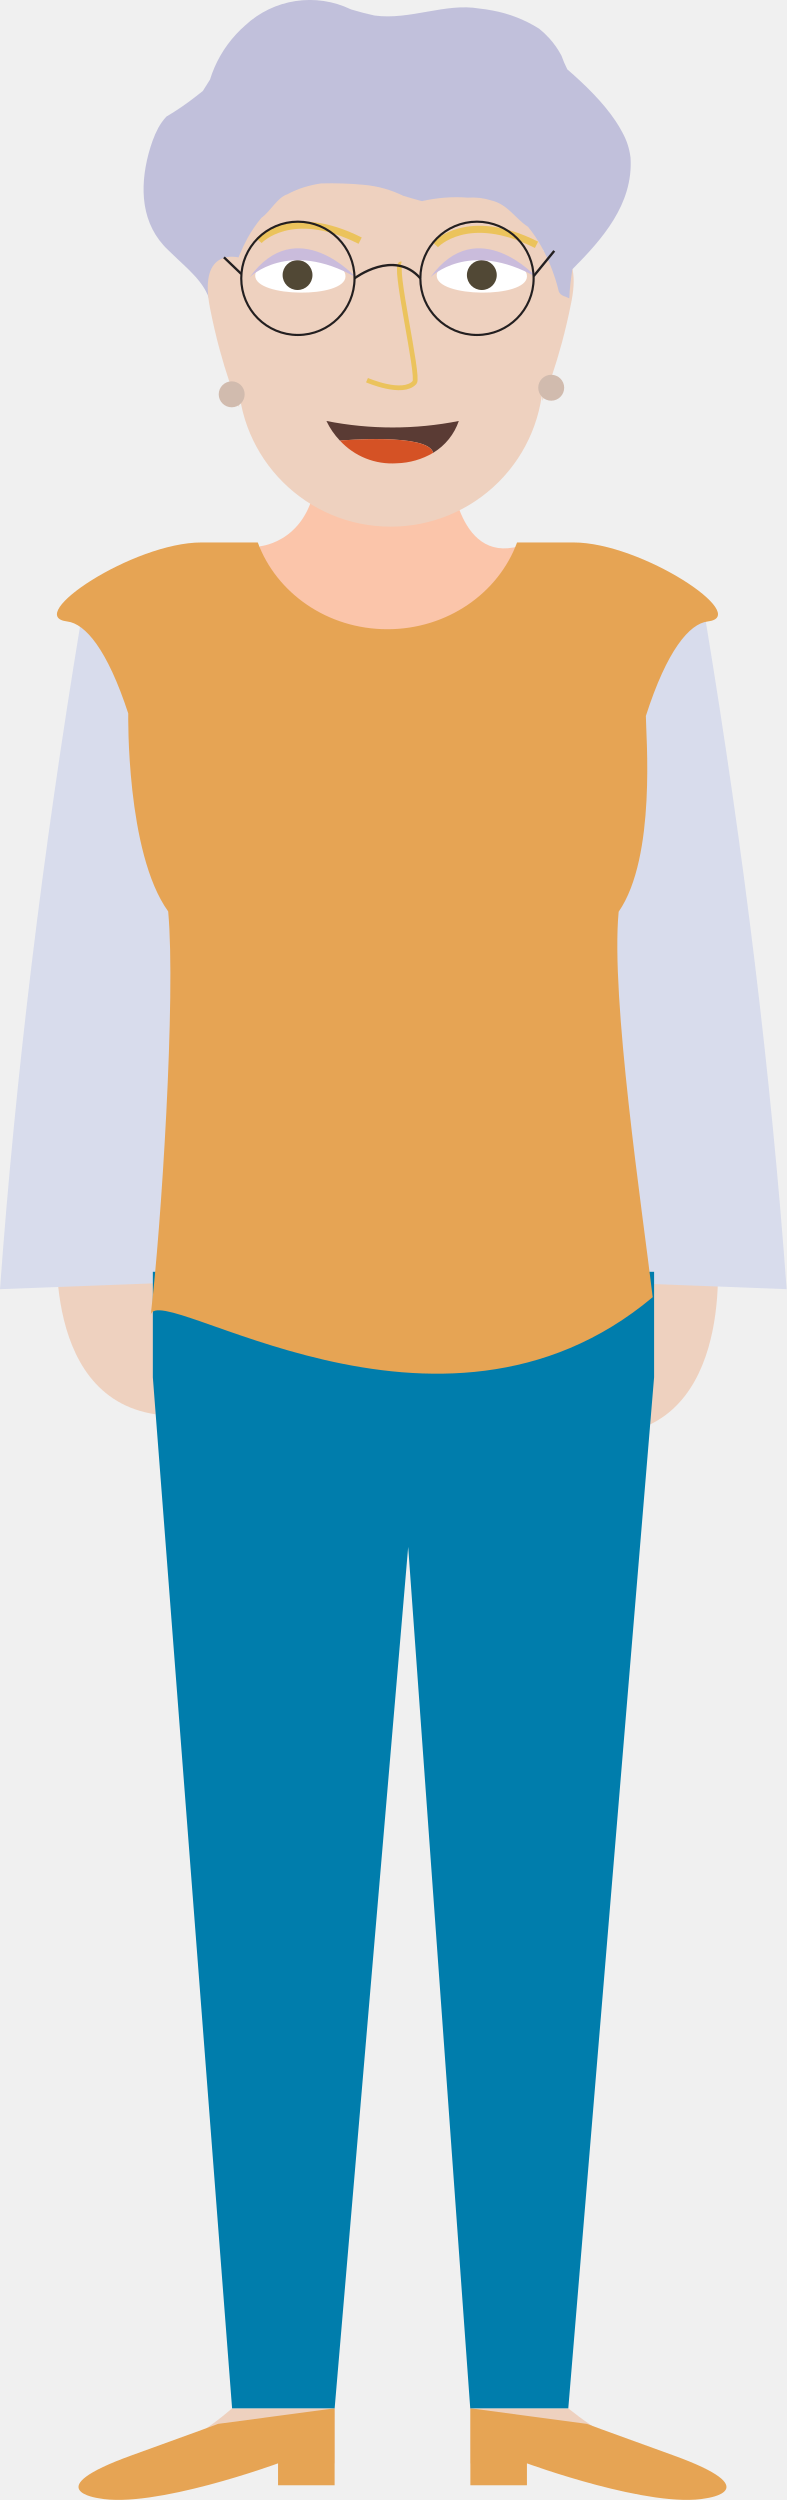
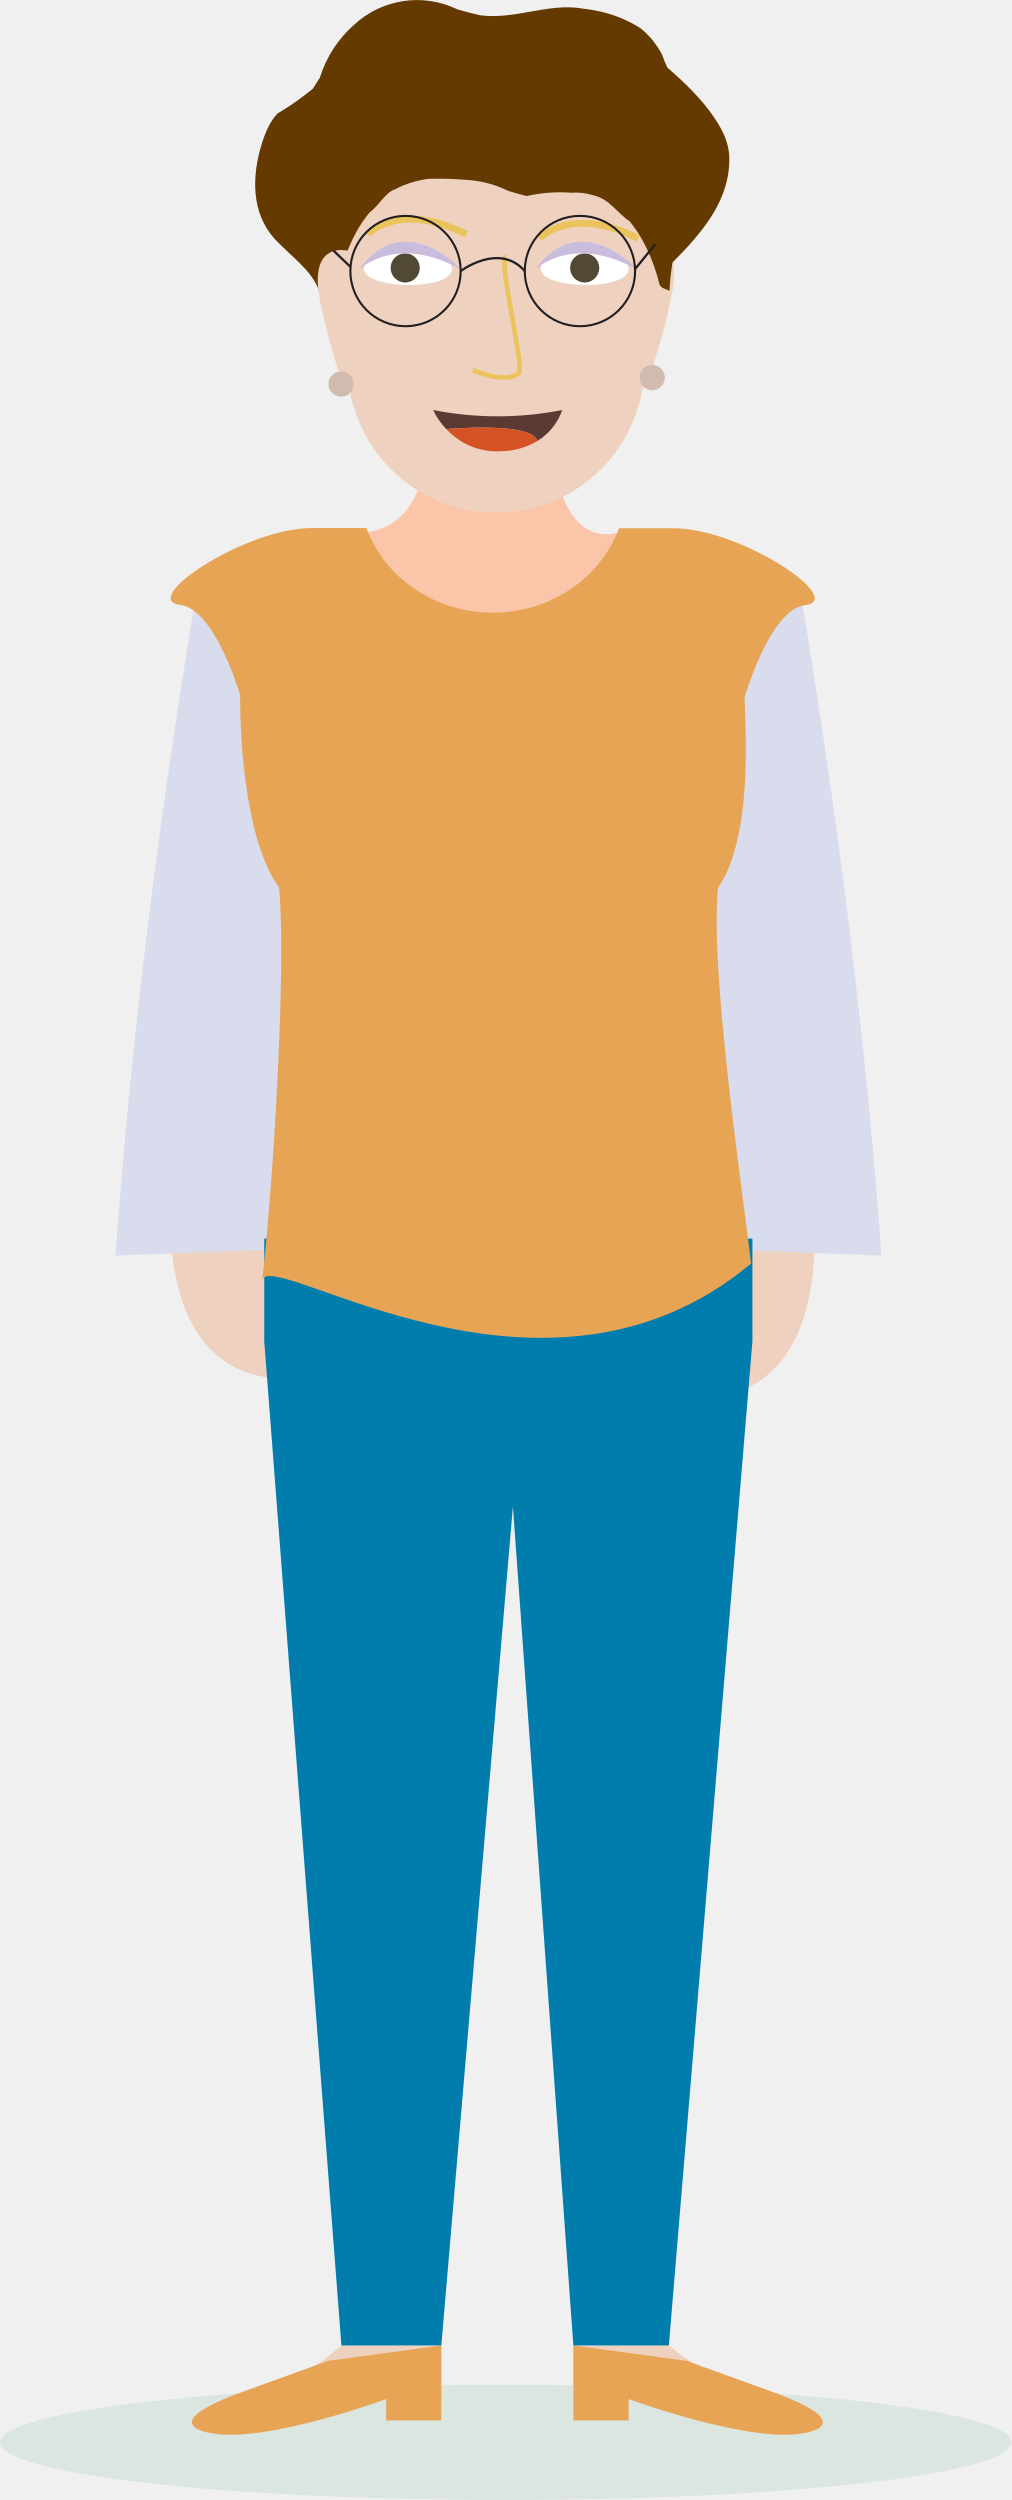
- <svg xmlns="http://www.w3.org/2000/svg" viewBox="0 0 225.54 716.79">
+ <svg xmlns="http://www.w3.org/2000/svg" viewBox="0 0 277.84 686.58">
  <defs>
-     <style>.cls-1,.cls-7,.cls-8{fill:#eed1bf;}.cls-2{fill:#fbc5aa;}.cls-3{fill:#d8dcec;}.cls-4{fill:#fff;}.cls-5{fill:#514835;}.cls-6{fill:#cabcdc;}.cls-7,.cls-8{stroke:#ebc35c;}.cls-12,.cls-13,.cls-7,.cls-8{stroke-miterlimit:10;}.cls-7{stroke-width:1.37px;}.cls-8{stroke-width:2.03px;}.cls-9{fill:#5a3b34;}.cls-10{fill:#d55225;}.cls-11{fill:#c1c0db;}.cls-12,.cls-13,.cls-16{fill:none;}.cls-12,.cls-13{stroke:#231f20;}.cls-12{stroke-width:0.68px;}.cls-13{stroke-width:0.62px;}.cls-14{fill:#d1bbae;}.cls-15{fill:#e6a454;}.cls-17{fill:#007dac;}</style>
+     <style>.cls-1{fill:#dce6e0;}.cls-2,.cls-8,.cls-9{fill:#eed1bf;}.cls-3{fill:#fbc5aa;}.cls-4{fill:#d8dcec;}.cls-5{fill:#fff;}.cls-6{fill:#514835;}.cls-7{fill:#cabcdc;}.cls-8,.cls-9{stroke:#ebc35c;}.cls-13,.cls-14,.cls-8,.cls-9{stroke-miterlimit:10;}.cls-8{stroke-width:1.28px;}.cls-9{stroke-width:1.89px;}.cls-10{fill:#5a3b34;}.cls-11{fill:#d55225;}.cls-12{fill:#643a00;}.cls-13,.cls-14,.cls-17{fill:none;}.cls-13,.cls-14{stroke:#231f20;}.cls-13{stroke-width:0.63px;}.cls-14{stroke-width:0.58px;}.cls-15{fill:#d1bbae;}.cls-16{fill:#e6a454;}.cls-18{fill:#007dac;}</style>
  </defs>
  <g id="Layer_2" data-name="Layer 2">
+     <g id="Layer_1-2" data-name="Layer 1">
+       <ellipse class="cls-1" cx="138.92" cy="670.75" rx="138.92" ry="15.83" />
+     </g>
    <g id="Jenny">
-       <path class="cls-1" d="M16.67,350.28s-6.37,50.19,28,55.24V349.06Z" />
-       <path class="cls-1" d="M205.4,355.89s6.37,50.19-28,55.23V354.66Z" />
-       <path class="cls-2" d="M74.61,156.61S90.16,155.3,90.88,134h38.2s1.57,27.79,19.79,22.59l-1.65,16L110,189.44l-32.33-9.87-7.88-17.84Z" />
-       <path class="cls-3" d="M0,369.63l56.2-2.15V208.23s-13-66-33-30.17Q6.65,278.2,0,369.63Z" />
-       <path class="cls-3" d="M225.54,369.63l-56.2-2.15V208.23s13-66,33-30.17Q218.88,278.2,225.54,369.63Z" />
-       <path class="cls-1" d="M107.76,16.83h8.58a39.44,39.44,0,0,1,39.44,39.44v51A43.73,43.73,0,0,1,112,151h0a43.73,43.73,0,0,1-43.73-43.73v-51a39.44,39.44,0,0,1,39.44-39.44Z" />
-       <path class="cls-4" d="M99.06,79.26c.1-7-25.78-7.31-25.89-.26C73.08,85.36,99,85.63,99.06,79.26Z" />
-       <path class="cls-4" d="M151.09,79.26c.1-7-25.78-7.31-25.88-.26C125.11,85.36,151,85.63,151.09,79.26Z" />
-       <circle class="cls-5" cx="85.31" cy="78.87" r="4.28" />
-       <circle class="cls-5" cx="138.15" cy="78.87" r="4.28" />
-       <path class="cls-6" d="M71.57,79.51s11-11.05,30.45,0C102,79.51,85.1,60.79,71.57,79.51Z" />
-       <path class="cls-6" d="M123.4,79.51s11-11.05,30.45,0C153.85,79.51,136.93,60.79,123.4,79.51Z" />
-       <path class="cls-7" d="M105.22,109s10.27,4.47,13.65.65C120.33,108,112.46,75,115,75.68" />
-       <path class="cls-8" d="M74.26,69s9.16-10,29,0" />
-       <path class="cls-8" d="M124.82,70.19s9.16-10,29,0" />
-       <path class="cls-9" d="M131.55,120.7a17.14,17.14,0,0,1-7.35,9.13c-1.39-5.74-26.67-3.51-26.75-3.5a21.53,21.53,0,0,1-3.86-5.63A97.64,97.64,0,0,0,131.55,120.7Z" />
-       <path class="cls-10" d="M124.2,129.83h0a21.53,21.53,0,0,1-10.44,3,20.21,20.21,0,0,1-16.3-6.51C97.53,126.32,122.81,124.09,124.2,129.83Z" />
-       <polygon class="cls-9" points="97.45 126.32 97.45 126.32 97.45 126.32 97.45 126.32" />
-       <path class="cls-1" d="M155.5,72s11.79-3.3,8.36,14.35-8.36,28.58-8.36,28.58Z" />
-       <path class="cls-11" d="M63.72,97c.29-2.65.65-5.36,1.12-8.06A52.36,52.36,0,0,1,71,68.22a37.75,37.75,0,0,1,3.94-5.76c2.58-1.8,4.58-5.86,7.46-6.76a26.62,26.62,0,0,1,4.74-2,32.24,32.24,0,0,1,4.92-1.11A101.77,101.77,0,0,1,104.4,53a31.92,31.92,0,0,1,11.24,3.15c1.77.52,3.53,1.05,5.31,1.52a46.81,46.81,0,0,1,6.58-1,41.68,41.68,0,0,1,6.61,0,18.69,18.69,0,0,1,3.44.08,18.09,18.09,0,0,1,3.22.7c4.87,1.14,6.87,5.2,10.59,7.58.72.88,1.41,1.81,2.06,2.77s1.26,2,1.83,3a48.26,48.26,0,0,1,2.95,6.37,51.17,51.17,0,0,1,2,6.47c.6,1.27,1.79,1.27,3,1.9.05-1.4.16-2.8.31-4.19s.35-2.77.57-4.15c8.39-8.45,17.53-18.6,16.67-32a19.51,19.51,0,0,0-2.3-7.17,36.46,36.46,0,0,0-2-3.36c-3.69-5.5-8.87-10.48-13.83-14.79A31,31,0,0,1,161,16a24.68,24.68,0,0,0-1.59-2.62A25.37,25.37,0,0,0,157.52,11a24.84,24.84,0,0,0-2.94-2.77A37.75,37.75,0,0,0,141.14,3c-1.21-.24-2.44-.42-3.68-.55-9.83-1.69-19.85,3.39-30.09,2-1.14-.25-2.26-.52-3.38-.81s-2.23-.61-3.34-.94A27.19,27.19,0,0,0,70.28,7.3a32.39,32.39,0,0,0-2.65,2.59,33.91,33.91,0,0,0-7.42,12.93c-.67,1.09-1.37,2.18-2.06,3.27-.66.53-1.33,1.06-2,1.57a77.33,77.33,0,0,1-8.46,5.78,16.81,16.81,0,0,0-2.3,3.21,28.06,28.06,0,0,0-1.65,3.73c-.42,1.19-.8,2.4-1.13,3.62C40,53.78,40.38,64.36,48.28,71.76c.88.88,1.77,1.72,2.66,2.55,4.45,4.18,9.08,8.21,9.67,14.31q.77,2.67,1.52,5.26C63,95.85,63.72,97,63.72,97Z" />
-       <path class="cls-1" d="M68.55,73.85s-11.79-3.3-8.36,14.35,8.36,28.58,8.36,28.58Z" />
-       <path class="cls-12" d="M101.65,79.8s11.35-8.58,18.87,0" />
-       <line class="cls-12" x1="64.21" y1="73.78" x2="69.17" y2="78.54" />
-       <line class="cls-12" x1="158.92" y1="71.93" x2="153.01" y2="79.17" />
-       <circle class="cls-13" cx="85.41" cy="79.8" r="16.24" />
-       <circle class="cls-13" cx="136.76" cy="79.8" r="16.24" />
-       <circle class="cls-14" cx="66.43" cy="113.06" r="3.72" />
-       <circle class="cls-14" cx="158.04" cy="111.17" r="3.72" />
-       <path class="cls-1" d="M66.54,690.5s-17.22,15.63-32,15.32l61.4.45V690.5Z" />
-       <path class="cls-15" d="M95.94,690.5v22.07H79.72v-6.29s-35.78,13.14-51.48,10c0,0-17.91-2.41,9.58-12.32,20.57-7.42,24.71-9,24.71-9" />
-       <path class="cls-1" d="M162.94,690.5s18.54,15.63,33.32,15.32l-61.4.45V690.5Z" />
-       <path class="cls-15" d="M134.86,690.5v22.07h16.22v-6.29s35.78,13.14,51.48,10c0,0,17.91-2.41-9.58-12.32-20.58-7.42-24.72-9-24.72-9" />
-       <path class="cls-16" d="M46.69,336l.06-.49A3.28,3.28,0,0,0,46.69,336Z" />
-       <polygon class="cls-17" points="43.82 364.64 43.82 394.87 66.54 690.5 95.95 690.5 117.03 443.53 134.82 690.5 162.94 690.5 187.54 394.87 187.54 364.64 43.82 364.64" />
-       <path class="cls-15" d="M202.9,178.19c-5.22.62-11.66,8.2-17.72,27.09,0,5.43,3.08,40.42-7.8,56.13-2.35,24.72,6.73,85.16,9.76,110.51-61.4,51.55-141.62-5.29-143.92,5.05,3-25,7.25-91.26,5-115.65-12.14-16.85-11.45-56.76-11.45-56.76-6-18.36-12.32-25.76-17.49-26.37-12.81-1.52,18.92-22.66,38.5-22.66H73.91c5.31,14.47,19.94,24.88,37.16,24.88s31.87-10.41,37.18-24.88h16.16C184,155.53,215.72,176.67,202.9,178.19Z" />
+       <path class="cls-2" d="M47.24,326.77s-5.94,46.82,26.15,51.52V325.62Z" />
+       <path class="cls-2" d="M223.3,332s5.94,46.82-26.14,51.53V330.85Z" />
+       <path class="cls-3" d="M101.29,146.1s14.51-1.23,15.18-21.08h35.64s1.46,25.92,18.46,21.08L169,161l-34.72,15.73-30.16-9.2L96.8,150.87Z" />
+       <path class="cls-4" d="M31.69,344.82l52.43-2V194.25S72,132.71,53.37,166.11Q37.91,259.53,31.69,344.82Z" />
+       <path class="cls-4" d="M242.09,344.82l-52.43-2V194.25s12.12-61.54,30.75-28.14Q235.88,259.53,242.09,344.82Z" />
+       <path class="cls-2" d="M132.21,15.7h8A36.79,36.79,0,0,1,177,52.5V100a40.79,40.79,0,0,1-40.79,40.79h0A40.79,40.79,0,0,1,95.42,100V52.5A36.79,36.79,0,0,1,132.21,15.7Z" />
+       <path class="cls-5" d="M124.1,73.94c.1-6.57-24-6.82-24.15-.25C99.87,79.63,124,79.88,124.1,73.94Z" />
+       <path class="cls-5" d="M172.64,73.94c.1-6.57-24-6.82-24.15-.25C148.41,79.63,172.56,79.88,172.64,73.94Z" />
+       <circle class="cls-6" cx="111.28" cy="73.58" r="4" />
+       <circle class="cls-6" cx="160.57" cy="73.58" r="4" />
+       <path class="cls-7" d="M98.45,74.17s10.26-10.31,28.41,0C126.86,74.17,111.08,56.71,98.45,74.17Z" />
+       <path class="cls-7" d="M146.8,74.17s10.26-10.31,28.42,0C175.22,74.17,159.43,56.71,146.8,74.17Z" />
+       <path class="cls-8" d="M129.84,101.66s9.59,4.17,12.74.6c1.36-1.54-6-32.31-3.58-31.66" />
+       <path class="cls-9" d="M101,64.35s8.54-9.36,27.08,0" />
+       <path class="cls-9" d="M148.14,65.48s8.53-9.36,27.08,0" />
+       <path class="cls-10" d="M154.41,112.6a16,16,0,0,1-6.86,8.51c-1.29-5.36-24.87-3.28-25-3.27a20,20,0,0,1-3.6-5.24A91.41,91.41,0,0,0,154.41,112.6Z" />
+       <path class="cls-11" d="M147.55,121.11h0a20,20,0,0,1-9.74,2.81,18.83,18.83,0,0,1-15.21-6.08C122.68,117.83,146.26,115.75,147.55,121.11Z" />
+       <polygon class="cls-10" points="122.6 117.84 122.6 117.84 122.6 117.84 122.6 117.84" />
+       <path class="cls-2" d="M176.76,67.12s11-3.08,7.79,13.39-7.79,26.66-7.79,26.66Z" />
+       <path class="cls-12" d="M91.14,90.47c.26-2.48.6-5,1-7.52a48.86,48.86,0,0,1,5.75-19.31,33.9,33.9,0,0,1,3.67-5.37c2.41-1.68,4.28-5.47,7-6.31A25.92,25.92,0,0,1,113,50.12a30.28,30.28,0,0,1,4.59-1,94.4,94.4,0,0,1,11.51.36,29.82,29.82,0,0,1,10.49,2.94c1.65.49,3.3,1,5,1.42a43.49,43.49,0,0,1,6.14-.91,39.71,39.71,0,0,1,6.17,0A16.17,16.17,0,0,1,160,53a17.5,17.5,0,0,1,3,.65c4.54,1.07,6.41,4.85,9.88,7.07.67.82,1.31,1.69,1.92,2.58s1.17,1.84,1.71,2.79a45.73,45.73,0,0,1,2.75,6,48.69,48.69,0,0,1,1.84,6c.55,1.19,1.66,1.19,2.77,1.78.05-1.31.15-2.62.29-3.91s.32-2.59.53-3.87c7.83-7.89,16.35-17.35,15.55-29.89a18.41,18.41,0,0,0-2.14-6.69,36.13,36.13,0,0,0-1.89-3.13c-3.44-5.14-8.28-9.78-12.91-13.8a30.48,30.48,0,0,1-1.49-3.61,25.71,25.71,0,0,0-3.21-4.68,23.14,23.14,0,0,0-2.75-2.58,35.26,35.26,0,0,0-12.53-4.86c-1.14-.21-2.28-.38-3.43-.51C150.75.73,141.4,5.47,131.85,4.19c-1.06-.23-2.11-.49-3.15-.76s-2.08-.57-3.11-.87A25.36,25.36,0,0,0,97.25,6.81a31.81,31.81,0,0,0-9.39,14.48c-.63,1-1.27,2-1.92,3.05l-1.86,1.47a72.67,72.67,0,0,1-7.9,5.38,15.33,15.33,0,0,0-2.14,3,24.94,24.94,0,0,0-1.54,3.48c-.4,1.11-.75,2.23-1.06,3.37-2.46,9.13-2.08,19,5.29,25.9.82.82,1.65,1.6,2.48,2.38,4.15,3.9,8.47,7.66,9,13.35q.7,2.49,1.41,4.91A31.45,31.45,0,0,0,91.14,90.47Z" />
+       <path class="cls-2" d="M95.64,68.89s-11-3.07-7.8,13.39,7.8,26.66,7.8,26.66Z" />
+       <path class="cls-13" d="M126.52,74.44s10.58-8,17.6,0" />
+       <line class="cls-13" x1="91.59" y1="68.83" x2="96.22" y2="73.27" />
+       <line class="cls-13" x1="179.94" y1="67.1" x2="174.43" y2="73.86" />
+       <circle class="cls-14" cx="111.37" cy="74.44" r="15.15" />
+       <circle class="cls-14" cx="159.27" cy="74.44" r="15.15" />
+       <circle class="cls-15" cx="93.66" cy="105.47" r="3.47" />
+       <circle class="cls-15" cx="179.12" cy="103.7" r="3.47" />
+       <path class="cls-2" d="M93.76,644.14S77.7,658.72,63.91,658.43l57.28.42V644.14Z" />
+       <path class="cls-16" d="M121.19,644.14v20.59H106.06v-5.87s-33.38,12.26-48,9.37c0,0-16.7-2.25,8.94-11.5C86.16,649.82,90,648.38,90,648.38" />
+       <path class="cls-2" d="M183.69,644.14s17.29,14.58,31.09,14.29l-57.29.42V644.14Z" />
+       <path class="cls-16" d="M157.49,644.14v20.59h15.14v-5.87s33.38,12.26,48,9.37c0,0,16.71-2.25-8.94-11.5-19.19-6.91-23.05-8.35-23.05-8.35" />
+       <path class="cls-17" d="M75.25,313.39c0-.15,0-.3,0-.46A3.24,3.24,0,0,0,75.25,313.39Z" />
+       <polygon class="cls-18" points="72.57 340.16 72.57 368.36 93.76 644.14 121.2 644.14 140.86 413.75 157.46 644.14 183.69 644.14 206.64 368.36 206.64 340.16 72.57 340.16" />
+       <path class="cls-16" d="M221,166.22c-4.87.59-10.88,7.65-16.53,25.28,0,5.07,2.88,37.7-7.28,52.36C195,266.92,203.44,323.3,206.27,347,149,395,74.16,342,72,351.66c2.76-23.32,6.77-85.14,4.64-107.89-11.33-15.72-10.68-53-10.68-53-5.6-17.12-11.5-24-16.32-24.6-11.95-1.41,17.65-21.14,35.91-21.14h15.08c5,13.51,18.6,23.22,34.67,23.22S165,158.59,170,145.08h15.09C203.33,145.08,232.93,164.81,221,166.22Z" />
    </g>
  </g>
</svg>
